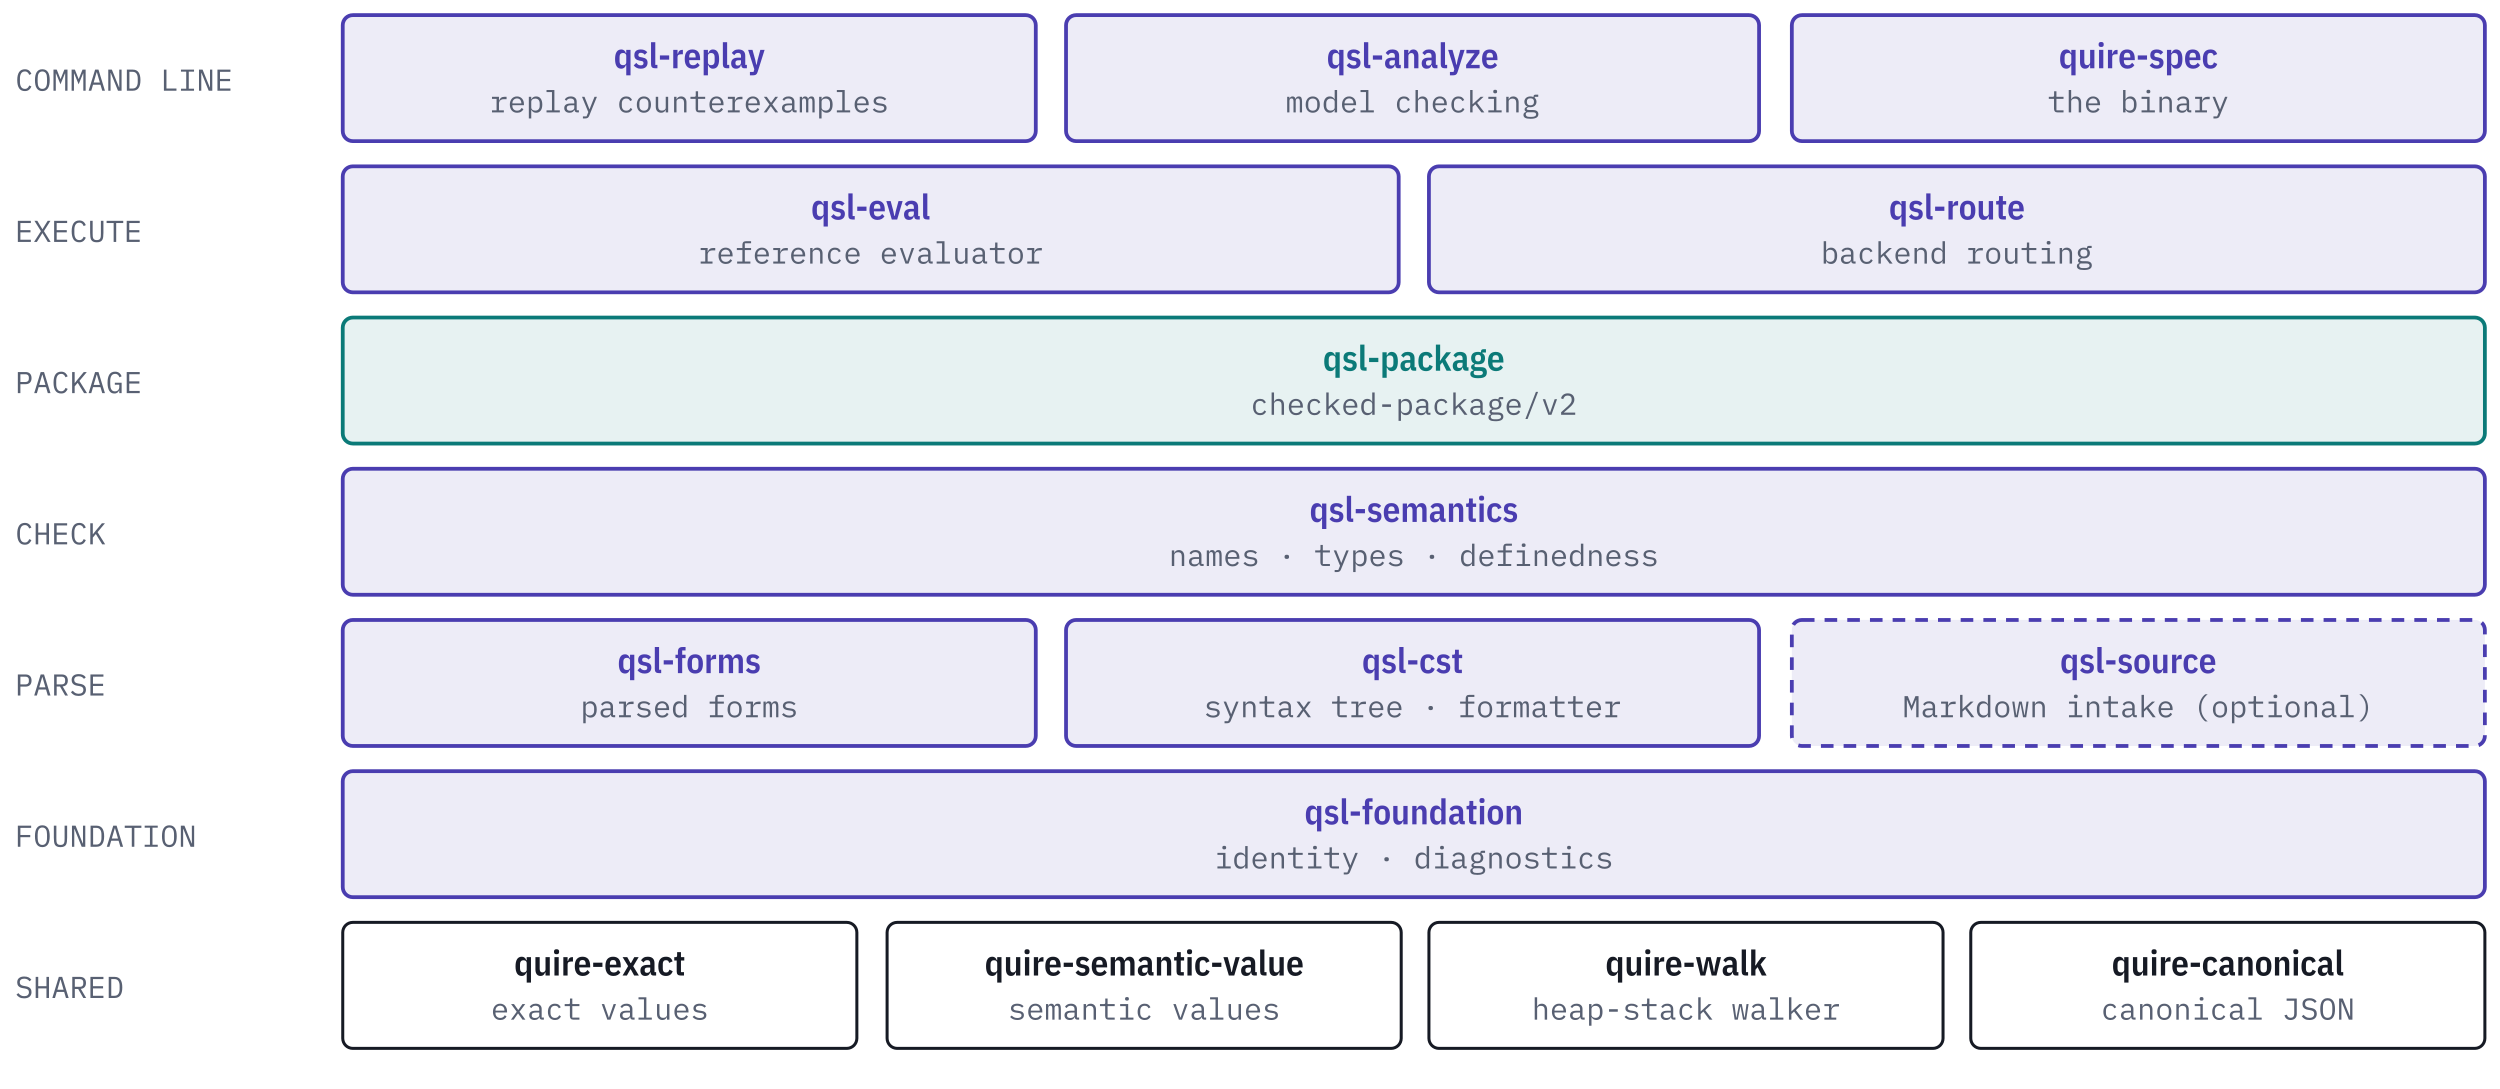
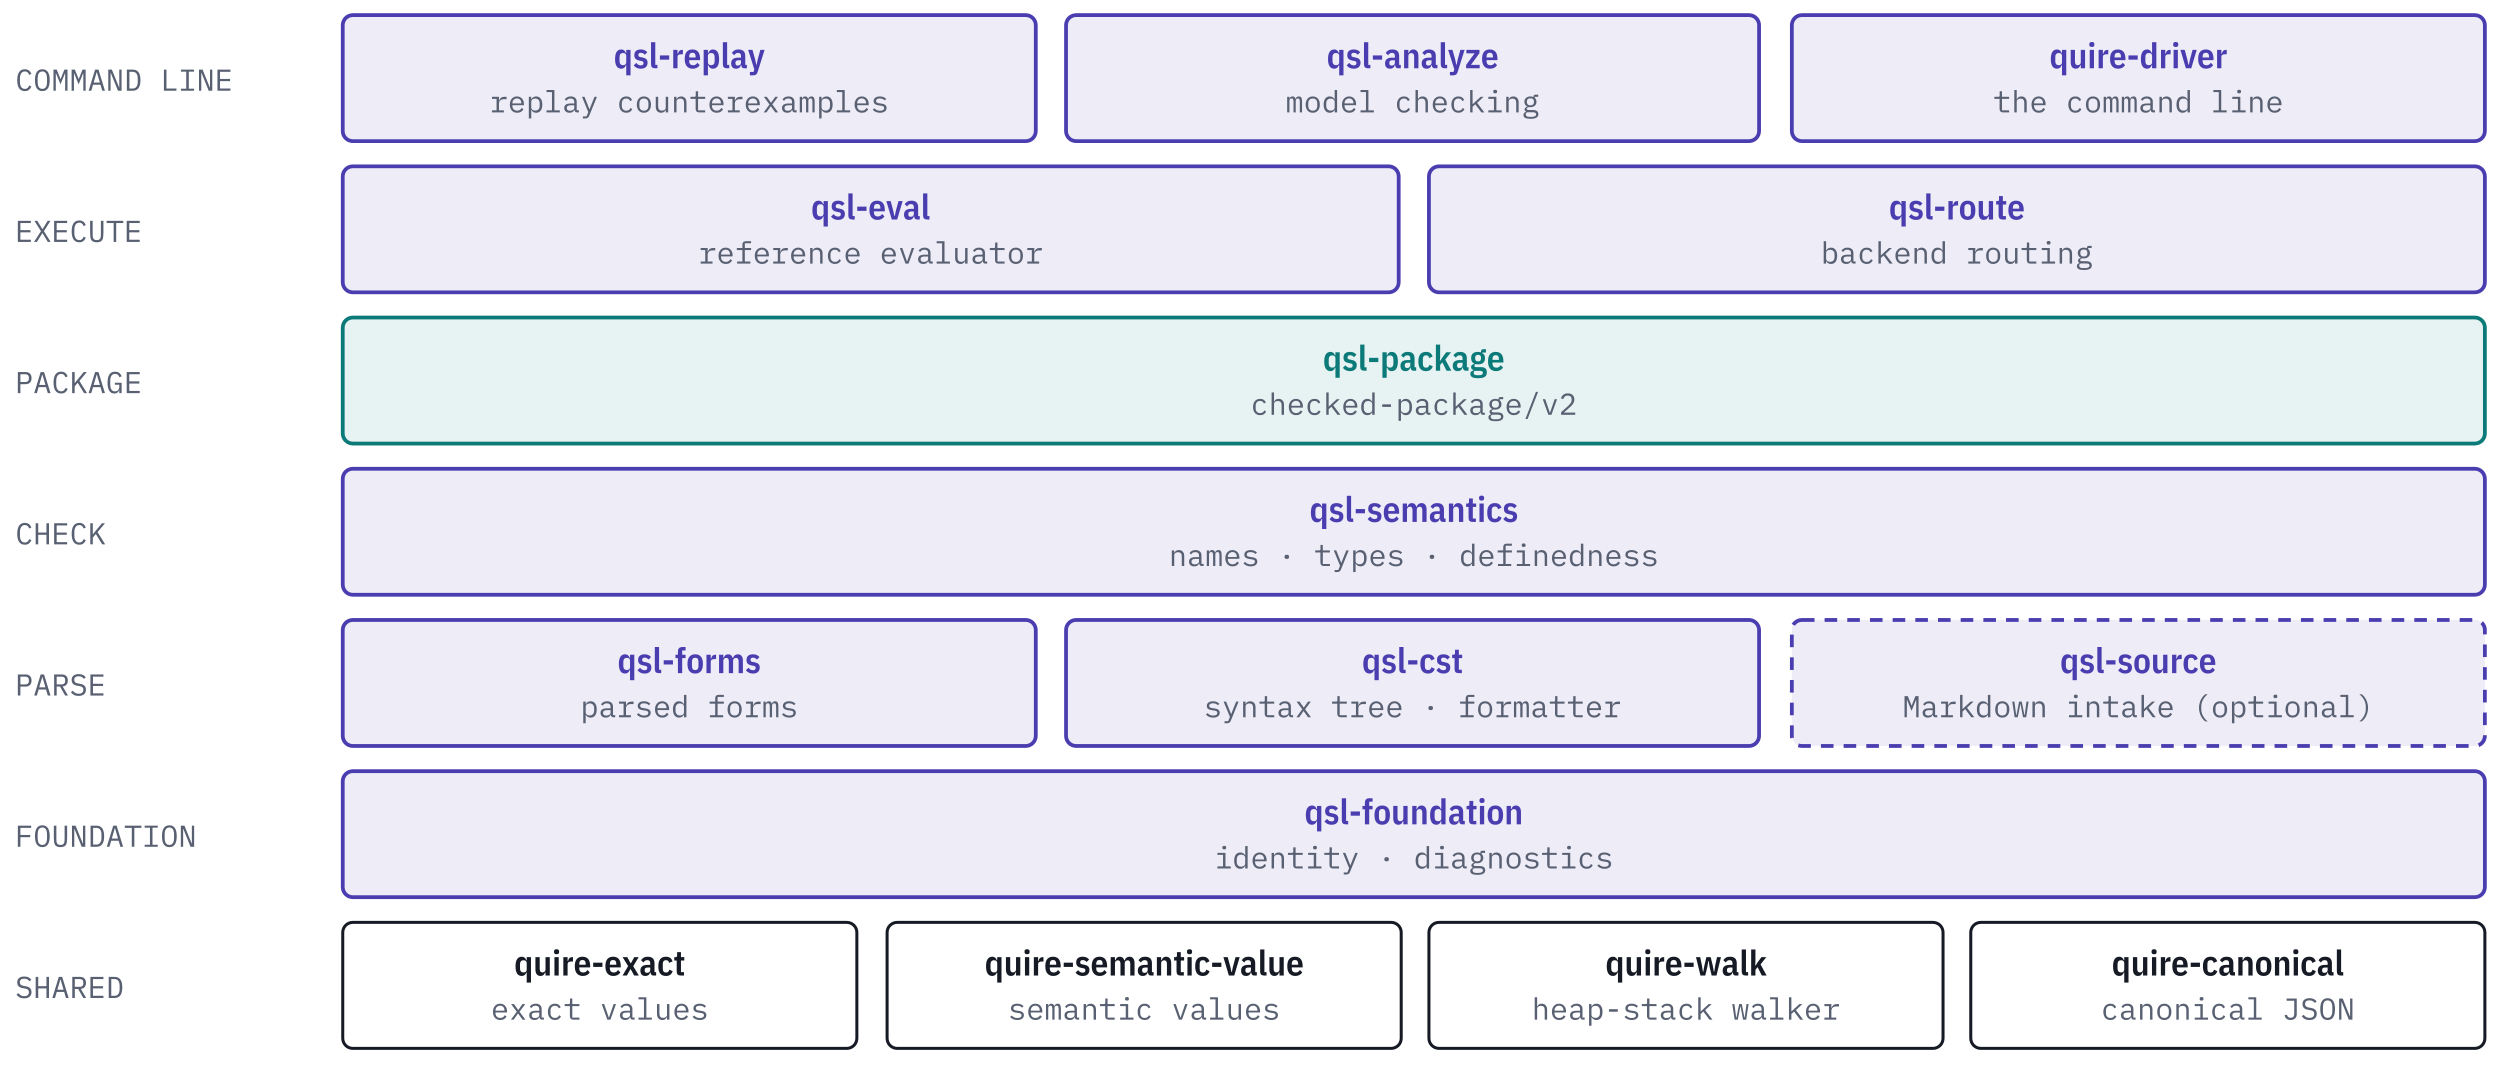
- <svg xmlns="http://www.w3.org/2000/svg" width="992" height="432" viewBox="-6 -6 992 432" role="img" aria-label="The QSL workspace in layers, bottom to top: the shared no_std libraries quire-exact, quire-semantic-value, quire-walk and quire-canonical; qsl-foundation; qsl-cst; qsl-forms; qsl-semantics; qsl-package; then qsl-eval and qsl-route; and at the top qsl-replay, qsl-analyze and the quire-spec command line.">
+ <svg xmlns="http://www.w3.org/2000/svg" width="992" height="432" viewBox="-6 -6 992 432" role="img" aria-label="The QSL workspace in layers, bottom to top: the shared no_std libraries quire-exact, quire-semantic-value, quire-walk and quire-canonical; qsl-foundation; qsl-cst; qsl-forms; qsl-semantics; qsl-package; then qsl-eval and qsl-route; and at the top qsl-replay, qsl-analyze and the quire-driver command line.">
  <defs>
    <path id="mono_A" d="M481 0 422 199H177L118 0H31L245 698H356L570 0ZM304 609H295L197 272H402Z" />
    <path id="mono_C" d="M323 -12Q195 -12 132 81Q70 174 70 349Q70 524 132 617Q195 710 323 710Q371 710 406 697Q441 684 466 662Q491 640 508 612Q525 585 538 557L466 524Q457 547 445 568Q433 588 416 604Q400 619 378 628Q355 637 323 637Q240 637 200 574Q159 511 159 406V292Q159 187 200 124Q240 61 323 61Q355 61 378 70Q400 79 416 94Q433 110 445 130Q457 151 466 174L538 141Q525 112 508 85Q491 58 466 36Q441 14 406 1Q371 -12 323 -12Z" />
    <path id="mono_D" d="M95 698H290Q418 698 481 610Q544 522 544 349Q544 176 481 88Q418 0 290 0H95ZM286 73Q370 73 412 131Q455 189 455 295V403Q455 509 412 567Q370 625 286 625H179V73Z" />
    <path id="mono_E" d="M90 0V698H520V625H174V390H508V317H174V73H520V0Z" />
    <path id="mono_F" d="M90 0V698H530V625H174V390H500V317H174V0Z" />
    <path id="mono_G" d="M444 93H439Q430 73 418 54Q406 35 388 20Q369 6 343 -3Q317 -12 281 -12Q167 -12 112 80Q56 172 56 344Q56 524 117 617Q178 710 305 710Q354 710 390 697Q426 684 452 662Q477 640 494 612Q511 585 522 557L450 524Q441 547 430 568Q418 588 402 604Q385 619 362 628Q339 637 308 637Q224 637 184 574Q145 511 145 406V298Q145 245 153 202Q161 158 180 126Q198 94 228 76Q257 59 300 59Q368 59 406 100Q444 141 444 206V278H297V345H522V0H444Z" />
    <path id="mono_H" d="M436 317H164V0H80V698H164V390H436V698H520V0H436Z" />
    <path id="mono_I" d="M84 0V67H258V631H84V698H516V631H342V67H516V0Z" />
    <path id="mono_J" d="M480 698V181Q480 137 465 101Q450 65 422 40Q395 15 357 2Q319 -12 274 -12Q194 -12 142 30Q90 71 74 146L154 163Q159 142 168 124Q176 105 190 92Q205 78 226 70Q247 62 276 62Q333 62 364 94Q396 127 396 196V625H144V698Z" />
    <path id="mono_K" d="M269 342 169 224V0H85V698H169V334H172L264 450L470 698H571L326 404L578 0H480Z" />
    <path id="mono_L" d="M120 0V698H204V73H535V0Z" />
    <path id="mono_M" d="M455 350V571H447L300 212L153 571H145V350V0H68V698H176L299 390H305L428 698H532V0H455Z" />
    <path id="mono_N" d="M163 588H156V0H80V698H199L437 110H444V698H520V0H401Z" />
    <path id="mono_O" d="M300 -12Q236 -12 190 12Q144 37 114 83Q84 129 70 196Q56 263 56 349Q56 434 70 502Q84 569 114 615Q144 661 190 686Q236 710 300 710Q364 710 410 686Q456 661 486 615Q516 569 530 502Q544 434 544 349Q544 263 530 196Q516 129 486 83Q456 37 410 12Q364 -12 300 -12ZM300 61Q342 61 371 78Q400 94 419 124Q438 154 446 196Q455 239 455 292V406Q455 458 446 501Q438 544 419 574Q400 604 371 620Q342 637 300 637Q258 637 229 620Q200 604 181 574Q162 544 154 501Q145 458 145 406V292Q145 239 154 196Q162 154 181 124Q200 94 229 78Q258 61 300 61Z" />
    <path id="mono_P" d="M90 0V698H344Q441 698 492 645Q543 592 543 497Q543 402 492 349Q441 296 344 296H174V0ZM174 369H342Q395 369 424 396Q454 422 454 471V523Q454 572 424 598Q395 625 342 625H174Z" />
    <path id="mono_R" d="M174 0H90V698H344Q441 698 492 645Q543 592 543 497Q543 412 499 361Q455 310 371 302L549 0H455L285 298H174ZM342 369Q395 369 424 396Q454 422 454 471V523Q454 572 424 598Q395 625 342 625H174V369Z" />
    <path id="mono_S" d="M298 -12Q204 -12 144 22Q84 57 45 111L106 161Q147 110 192 85Q238 60 301 60Q377 60 417 95Q457 130 457 193Q457 244 428 272Q399 301 327 313L249 326Q198 335 164 353Q129 371 108 396Q87 422 78 452Q69 483 69 516Q69 612 132 661Q195 710 302 710Q386 710 444 682Q501 654 536 603L477 552Q448 590 407 614Q366 638 301 638Q230 638 192 608Q154 578 154 518Q154 471 182 442Q211 412 285 399L360 386Q411 377 446 359Q481 341 502 316Q524 291 533 260Q542 229 542 195Q542 98 478 43Q415 -12 298 -12Z" />
    <path id="mono_T" d="M342 625V0H258V625H25V698H575V625Z" />
    <path id="mono_U" d="M164 698V279Q164 228 167 188Q170 148 183 120Q196 91 224 76Q251 61 300 61Q349 61 376 76Q404 91 417 120Q430 148 433 188Q436 228 436 279V698H520V299Q520 221 512 163Q505 105 482 66Q458 27 414 8Q371 -12 300 -12Q229 -12 186 8Q142 27 118 66Q95 105 88 163Q80 221 80 299V698Z" />
    <path id="mono_X" d="M575 0H480L397 139L305 291H301L206 139L118 0H26L254 356L39 698H134L215 563L302 422H306L392 563L476 698H568L352 357Z" />
    <path id="mono_a" d="M495 0Q448 0 428 24Q408 48 403 84H398Q381 39 344 14Q306 -12 243 -12Q162 -12 114 30Q66 72 66 145Q66 217 118 256Q171 295 288 295H398V346Q398 403 366 432Q334 460 275 460Q223 460 190 440Q157 419 137 384L83 424Q93 444 110 463Q127 482 152 496Q177 511 209 520Q241 528 280 528Q371 528 424 482Q478 436 478 354V70H550V0ZM257 55Q288 55 314 62Q339 70 358 82Q377 95 388 112Q398 130 398 150V235H288Q216 235 183 215Q150 195 150 157V136Q150 96 178 76Q207 55 257 55Z" />
    <path id="mono_b" d="M95 740H175V432H179Q229 528 338 528Q433 528 486 457Q540 386 540 258Q540 130 486 59Q433 -12 338 -12Q229 -12 179 84H175V0H95ZM307 59Q377 59 416 102Q454 144 454 214V302Q454 372 416 414Q377 457 307 457Q280 457 256 450Q232 443 214 430Q196 416 186 396Q175 377 175 351V165Q175 139 186 120Q196 100 214 86Q232 73 256 66Q280 59 307 59Z" />
    <path id="mono_c" d="M318 -12Q262 -12 218 8Q175 27 145 62Q115 97 100 147Q84 197 84 258Q84 319 100 369Q116 419 146 454Q176 490 219 509Q262 528 317 528Q392 528 439 495Q486 462 508 409L444 375Q430 415 398 437Q365 459 317 459Q282 459 254 448Q227 436 208 415Q189 394 180 365Q170 336 170 302V214Q170 180 180 151Q189 122 208 101Q227 80 255 68Q283 57 319 57Q371 57 405 81Q439 105 459 147L516 108Q493 56 444 22Q396 -12 318 -12Z" />
    <path id="mono_d" d="M425 84H421Q371 -12 262 -12Q167 -12 114 59Q60 130 60 258Q60 386 114 457Q167 528 262 528Q371 528 421 432H425V740H505V0H425ZM293 59Q320 59 344 66Q368 73 386 86Q404 100 414 120Q425 139 425 165V351Q425 377 414 396Q404 416 386 430Q368 443 344 450Q320 457 293 457Q223 457 184 414Q146 372 146 302V214Q146 144 184 102Q223 59 293 59Z" />
    <path id="mono_e" d="M309 -12Q253 -12 208 7Q164 26 132 62Q101 97 84 146Q67 196 67 257Q67 319 84 369Q102 419 133 454Q164 490 208 509Q251 528 304 528Q356 528 398 509Q441 490 471 456Q501 423 517 377Q533 331 533 276V238H151V214Q151 180 162 151Q173 122 194 101Q214 80 244 68Q273 57 309 57Q361 57 399 81Q437 105 457 147L516 107Q493 55 440 22Q386 -12 309 -12ZM304 462Q271 462 243 450Q215 438 194 417Q174 396 162 368Q151 339 151 305V298H447V309Q447 343 436 371Q426 399 408 420Q389 440 362 451Q336 462 304 462Z" />
    <path id="mono_f" d="M83 68H257V448H73V516H257V622Q257 674 284 707Q312 740 371 740H544V672H337V516H544V448H337V68H521V0H83Z" />
    <path id="mono_g" d="M561 -59Q561 -137 496 -174Q431 -212 301 -212Q176 -212 122 -179Q67 -146 67 -84Q67 -42 89 -19Q111 4 151 15V27Q129 38 117 55Q105 72 105 98Q105 138 132 158Q158 178 198 188V192Q150 213 124 254Q97 295 97 350Q97 389 111 422Q125 455 152 478Q178 502 215 515Q252 528 297 528Q355 528 399 507V516Q399 546 413 566Q427 586 461 586H556V516H440V481Q468 457 483 424Q498 391 498 350Q498 311 484 278Q469 245 443 222Q417 198 380 185Q342 172 297 172Q284 172 272 173Q260 174 248 176Q236 174 223 170Q210 165 199 158Q188 150 181 140Q174 130 174 117Q174 94 197 86Q220 79 257 79H371Q471 79 516 42Q561 4 561 -59ZM486 -63Q486 -32 461 -14Q436 5 374 5H195Q143 -16 143 -65Q143 -99 170 -124Q197 -148 260 -148H338Q408 -148 447 -126Q486 -105 486 -63ZM297 234Q357 234 386 262Q414 290 414 336V365Q414 411 386 438Q357 466 297 466Q237 466 209 438Q181 411 181 365V336Q181 290 209 262Q237 234 297 234Z" />
    <path id="mono_h" d="M98 740H178V432H182Q190 451 202 468Q214 486 232 499Q249 512 273 520Q297 528 329 528Q410 528 459 476Q508 425 508 331V0H428V317Q428 388 397 422Q366 457 306 457Q282 457 259 451Q236 445 218 433Q200 421 189 402Q178 383 178 358V0H98Z" />
    <path id="mono_hyphen" d="M155 262V346H445V262Z" />
    <path id="mono_i" d="M332 630Q297 630 283 644Q269 659 269 681V697Q269 719 283 734Q297 748 332 748Q367 748 381 734Q395 719 395 697V681Q395 659 381 644Q367 630 332 630ZM106 68H292V448H106V516H372V68H546V0H106Z" />
    <path id="mono_k" d="M105 740H185V273H189L279 358L451 516H549L335 314L574 0H475L274 268L185 187V0H105Z" />
    <path id="mono_l" d="M80 68H260V672H80V740H340V68H520V0H80Z" />
    <path id="mono_m" d="M54 0V516H128V456H132Q144 486 166 507Q188 528 231 528Q276 528 298 506Q320 483 325 447H328Q342 482 368 505Q394 528 440 528Q503 528 524 484Q546 440 546 358V0H472V345Q472 411 458 436Q445 462 409 462Q377 462 357 442Q337 421 337 379V0H263V345Q263 411 250 436Q236 462 201 462Q169 462 148 442Q128 421 128 379V0Z" />
    <path id="mono_n" d="M98 0V516H178V432H182Q190 451 202 468Q214 486 232 499Q249 512 273 520Q297 528 329 528Q410 528 459 476Q508 425 508 331V0H428V317Q428 388 397 422Q366 457 306 457Q282 457 259 451Q236 445 218 433Q200 421 189 402Q178 383 178 358V0Z" />
    <path id="mono_o" d="M300 -12Q246 -12 202 7Q159 26 128 62Q98 97 82 146Q66 196 66 258Q66 319 82 369Q98 419 128 454Q159 490 202 509Q246 528 300 528Q354 528 398 509Q441 490 472 454Q502 419 518 369Q534 319 534 258Q534 196 518 146Q502 97 472 62Q441 26 398 7Q354 -12 300 -12ZM300 57Q367 57 408 97Q449 137 449 221V295Q449 379 408 419Q367 459 300 459Q233 459 192 419Q151 379 151 295V221Q151 137 192 97Q233 57 300 57Z" />
    <path id="mono_p" d="M95 516H175V432H179Q229 528 338 528Q433 528 486 457Q540 386 540 258Q540 130 486 59Q433 -12 338 -12Q229 -12 179 84H175V-200H95ZM307 59Q377 59 416 102Q454 144 454 214V302Q454 372 416 414Q377 457 307 457Q280 457 256 450Q232 443 214 430Q196 416 186 396Q175 377 175 351V165Q175 139 186 120Q196 100 214 86Q232 73 256 66Q280 59 307 59Z" />
    <path id="mono_parenleft" d="M205 311Q205 384 222 452Q238 519 266 577Q295 635 333 682Q371 728 413 760H494Q450 727 412 684Q373 640 344 588Q314 537 297 478Q280 418 280 354V268Q280 204 297 144Q314 85 344 34Q373 -18 412 -62Q450 -105 494 -138H413Q371 -107 333 -60Q295 -13 266 45Q238 103 222 170Q205 238 205 311Z" />
    <path id="mono_parenright" d="M395 311Q395 238 378 170Q362 103 334 45Q305 -13 267 -60Q229 -107 187 -138H106Q149 -105 188 -62Q227 -18 256 34Q286 85 303 144Q320 204 320 268V354Q320 418 303 478Q286 537 256 588Q227 640 188 684Q149 727 106 760H187Q229 728 267 682Q305 635 334 577Q362 519 378 452Q395 384 395 311Z" />
    <path id="mono_periodcentered" d="M300 235Q259 235 242 252Q226 269 226 295V313Q226 339 242 356Q259 373 300 373Q341 373 358 356Q374 339 374 313V295Q374 269 358 252Q341 235 300 235Z" />
    <path id="mono_r" d="M77 68H228V448H77V516H308V386H313Q329 447 374 482Q418 516 487 516H559V436H462Q393 436 350 396Q308 356 308 291V68H469V0H77Z" />
    <path id="mono_s" d="M306 -12Q225 -12 166 16Q108 43 67 89L121 136Q158 97 202 76Q246 55 308 55Q368 55 406 76Q445 98 445 144Q445 164 438 178Q430 191 417 199Q404 207 388 212Q372 216 354 219L273 231Q246 235 214 242Q183 249 157 264Q131 280 114 306Q96 332 96 374Q96 413 112 442Q127 470 155 490Q183 509 221 518Q259 528 304 528Q374 528 426 506Q477 484 514 445L462 396Q453 407 440 418Q426 430 406 440Q387 449 361 455Q335 461 301 461Q240 461 208 440Q175 419 175 379Q175 359 182 346Q190 332 203 324Q216 316 232 312Q249 307 266 304L347 292Q375 288 406 281Q437 274 463 258Q489 243 506 217Q524 191 524 149Q524 72 464 30Q405 -12 306 -12Z" />
    <path id="mono_slash" d="M90 -138 438 760H510L162 -138Z" />
    <path id="mono_t" d="M325 0Q266 0 238 33Q211 66 211 118V448H39V516H167Q193 516 204 526Q214 537 214 563V698H291V516H526V448H291V68H526V0Z" />
    <path id="mono_two" d="M537 0H71V86L304 296Q355 342 388 390Q421 439 421 493V505Q421 568 388 602Q355 637 290 637Q226 637 192 604Q157 572 140 518L65 546Q75 577 92 606Q110 636 137 659Q164 682 202 696Q241 710 292 710Q344 710 384 695Q425 680 452 653Q480 626 494 589Q509 552 509 508Q509 468 498 433Q486 398 466 366Q445 334 416 304Q388 273 353 243L158 73H537Z" />
    <path id="mono_u" d="M422 84H418Q410 65 398 48Q386 30 368 17Q351 4 327 -4Q303 -12 271 -12Q190 -12 141 40Q92 91 92 185V516H172V199Q172 128 203 94Q234 59 294 59Q318 59 341 65Q364 71 382 83Q400 95 411 114Q422 132 422 158V516H502V0H422Z" />
    <path id="mono_v" d="M249 0 64 516H145L219 300L299 67H303L383 300L457 516H536L351 0Z" />
    <path id="mono_w" d="M30 516H101L160 70H169L257 516H345L433 70H442L501 516H570L491 0H387L305 432H297L213 0H109Z" />
    <path id="mono_x" d="M61 0 253 262 66 516H162L240 407L302 321H306L366 407L443 516H535L346 263L540 0H444L357 121L298 203H294L237 121L153 0Z" />
    <path id="mono_y" d="M467 516H547L291 -113Q282 -135 271 -152Q260 -168 245 -178Q230 -189 209 -194Q188 -200 159 -200H83V-132H203L261 10L53 516H135L222 300L299 104H303L380 300Z" />
    <path id="title_a" d="M406 0Q325 0 321 89H309Q299 41 264 14Q229 -12 177 -12Q105 -12 69 28Q33 68 33 140Q33 222 84 262Q135 302 231 302H312V347Q312 393 292 415Q273 437 228 437Q191 437 166 420Q141 402 122 370L51 434Q80 479 124 506Q169 534 238 534Q433 534 433 350V97H479V0ZM223 77Q260 77 286 98Q312 120 312 158V227H239Q155 227 155 162V140Q155 107 173 92Q191 77 223 77Z" />
    <path id="title_c" d="M251 -12Q145 -12 90 54Q34 120 34 261Q34 402 90 468Q145 534 251 534Q328 534 374 499Q419 464 439 403L340 359Q332 397 312 416Q291 436 251 436Q161 436 161 328V194Q161 86 251 86Q293 86 315 106Q337 126 348 168L442 123Q396 -12 251 -12Z" />
    <path id="title_d" d="M357 86H343Q332 42 298 15Q265 -12 220 -12Q128 -12 84 58Q40 127 40 261Q40 395 84 464Q128 534 220 534Q265 534 298 507Q332 480 343 436H357V740H478V0H357ZM266 88Q307 88 332 108Q357 129 357 166V356Q357 393 332 414Q307 434 266 434Q219 434 193 405Q167 376 167 323V199Q167 146 193 117Q219 88 266 88Z" />
    <path id="title_e" d="M263 -12Q212 -12 170 4Q127 21 97 54Q67 88 50 140Q34 191 34 261Q34 402 90 468Q147 534 252 534Q357 534 414 468Q470 402 470 261V232H161V198Q161 146 190 116Q219 86 270 86Q313 86 342 104Q372 123 393 158L459 89Q430 43 381 16Q332 -12 263 -12ZM252 441Q161 441 161 333V307H343V333Q343 441 252 441Z" />
    <path id="title_f" d="M91 425H22V522H91V603Q91 674 122 707Q154 740 220 740H308V643H212V522H308V425H212V0H91Z" />
    <path id="title_g" d="M493 -46Q493 -87 480 -118Q468 -149 439 -170Q410 -191 362 -202Q314 -212 244 -212Q182 -212 140 -204Q98 -195 72 -179Q46 -163 35 -140Q24 -117 24 -88Q24 -48 46 -25Q68 -2 109 4V23Q77 31 62 53Q46 75 46 107Q46 139 68 160Q90 182 132 190V203Q47 245 47 357Q47 442 95 488Q143 534 244 534Q289 534 326 520V539Q326 610 394 610H467V516H366V496Q403 478 422 442Q441 407 441 357Q441 272 394 226Q346 181 244 181Q203 181 168 189Q154 183 147 170Q140 157 140 141Q140 121 153 111Q166 101 196 101H329Q418 101 456 63Q493 25 493 -46ZM380 -60Q380 -33 362 -19Q344 -5 302 -5H141Q119 -24 119 -61Q119 -93 140 -110Q162 -127 216 -127H275Q332 -127 356 -110Q380 -94 380 -60ZM244 264Q327 264 327 346V369Q327 451 244 451Q161 451 161 369V346Q161 264 244 264Z" />
    <path id="title_hyphen" d="M50 245V365H312V245Z" />
    <path id="title_i" d="M126 604Q88 604 71 620Q54 637 54 665V685Q54 713 71 730Q88 746 126 746Q164 746 181 730Q198 713 198 685V665Q198 637 181 620Q164 604 126 604ZM66 522H187V0H66Z" />
    <path id="title_k" d="M66 740H187V395L179 287H193L254 383L358 522H495L332 317L504 0H368L248 239L187 163V0H66Z" />
    <path id="title_l" d="M184 0Q121 0 94 28Q66 56 66 116V740H187V97H247V0Z" />
    <path id="title_m" d="M66 0V522H187V435H201Q232 534 324 534Q422 534 451 431H463Q480 484 516 509Q551 534 602 534Q668 534 705 486Q742 439 742 351V0H621V330Q621 432 548 432Q513 432 488 410Q464 389 464 350V0H343V330Q343 384 325 408Q307 432 271 432Q236 432 212 410Q187 389 187 350V0Z" />
    <path id="title_n" d="M66 0V522H187V435H201Q232 534 326 534Q396 534 434 486Q472 439 472 351V0H351V330Q351 432 275 432Q238 432 212 410Q187 389 187 350V0Z" />
    <path id="title_o" d="M253 -12Q149 -12 92 54Q34 120 34 261Q34 402 92 468Q149 534 253 534Q357 534 414 468Q472 402 472 261Q472 120 414 54Q357 -12 253 -12ZM253 86Q345 86 345 194V328Q345 436 253 436Q161 436 161 328V194Q161 86 253 86Z" />
    <path id="title_p" d="M66 522H187V436H201Q212 480 246 507Q279 534 324 534Q416 534 460 464Q504 395 504 261Q504 127 460 58Q416 -12 324 -12Q279 -12 246 15Q212 42 201 86H187V-200H66ZM278 88Q325 88 351 117Q377 146 377 199V323Q377 376 351 405Q325 434 278 434Q237 434 212 414Q187 393 187 356V166Q187 129 212 108Q237 88 278 88Z" />
    <path id="title_q" d="M357 86H343Q332 42 298 15Q265 -12 220 -12Q128 -12 84 58Q40 127 40 261Q40 395 84 464Q128 534 220 534Q265 534 298 507Q332 480 343 436H357V522H478V-200H357ZM266 88Q307 88 332 108Q357 129 357 166V356Q357 393 332 414Q307 434 266 434Q219 434 193 405Q167 376 167 323V199Q167 146 193 117Q219 88 266 88Z" />
    <path id="title_r" d="M66 0V522H187V415H201Q210 467 238 494Q267 522 313 522H339V398H299Q242 398 214 380Q187 362 187 317V0Z" />
    <path id="title_s" d="M224 -12Q159 -12 110 12Q61 35 24 82L98 154Q123 119 154 101Q185 83 226 83Q302 83 302 147Q302 172 290 186Q277 201 247 206L198 215Q116 230 79 266Q42 302 42 371Q42 453 90 494Q138 534 226 534Q287 534 332 514Q376 494 409 455L338 384Q318 409 290 424Q261 439 226 439Q156 439 156 376Q156 350 170 336Q184 323 214 318L264 309Q346 294 382 258Q417 223 417 159Q417 78 367 33Q317 -12 224 -12Z" />
    <path id="title_t" d="M210 0Q147 0 119 28Q91 56 91 117V425H22V522H58Q84 522 94 534Q103 546 103 572V664H212V522H306V425H212V97H298V0Z" />
    <path id="title_u" d="M346 88H332Q302 -12 205 -12Q135 -12 98 36Q60 83 60 172V522H181V192Q181 89 257 89Q294 89 320 111Q346 133 346 172V522H467V0H346Z" />
    <path id="title_v" d="M162 0 8 522H130L205 244L234 103H248L277 244L352 522H469L315 0Z" />
    <path id="title_w" d="M16 522H135L186 278L211 110H223L253 278L311 522H433L492 278L522 110H534L559 278L612 522H724L597 0H461L400 254L377 409H364L340 254L279 0H143Z" />
    <path id="title_x" d="M15 0 173 267 17 522H149L242 354H255L348 522H472L318 264L478 0H345L249 176H236L138 0Z" />
    <path id="title_y" d="M353 522H474L275 -109Q258 -162 227 -181Q196 -200 140 -200H58V-103H161L182 -29L8 522H131L209 240L237 103H249L277 241Z" />
    <path id="title_z" d="M34 0V95L275 425H42V522H412V428L170 97H418V0Z" />
  </defs>
  <g fill="#586072" transform="translate(0,30) scale(0.012,-0.012)">
    <use href="#mono_C" x="0" />
    <use href="#mono_O" x="600" />
    <use href="#mono_M" x="1200" />
    <use href="#mono_M" x="1800" />
    <use href="#mono_A" x="2400" />
    <use href="#mono_N" x="3000" />
    <use href="#mono_D" x="3600" />
    <use href="#mono_L" x="4800" />
    <use href="#mono_I" x="5400" />
    <use href="#mono_N" x="6000" />
    <use href="#mono_E" x="6600" />
  </g>
  <rect x="130" y="0" width="275" height="50" rx="4" stroke="#4a3db0" stroke-width="1.5" fill="#4a3db0" fill-opacity="0.1" />
  <g fill="#4a3db0" transform="translate(237.5,21.1) scale(0.014,-0.014)">
    <use href="#title_q" x="0" />
    <use href="#title_s" x="544" />
    <use href="#title_l" x="993" />
    <use href="#title_hyphen" x="1261" />
    <use href="#title_r" x="1623" />
    <use href="#title_e" x="1980" />
    <use href="#title_p" x="2485" />
    <use href="#title_l" x="3029" />
    <use href="#title_a" x="3297" />
    <use href="#title_y" x="3804" />
  </g>
  <g fill="#586072" transform="translate(188.3,38.6) scale(0.012,-0.012)">
    <use href="#mono_r" x="0" />
    <use href="#mono_e" x="600" />
    <use href="#mono_p" x="1200" />
    <use href="#mono_l" x="1800" />
    <use href="#mono_a" x="2400" />
    <use href="#mono_y" x="3000" />
    <use href="#mono_c" x="4200" />
    <use href="#mono_o" x="4800" />
    <use href="#mono_u" x="5400" />
    <use href="#mono_n" x="6000" />
    <use href="#mono_t" x="6600" />
    <use href="#mono_e" x="7200" />
    <use href="#mono_r" x="7800" />
    <use href="#mono_e" x="8400" />
    <use href="#mono_x" x="9000" />
    <use href="#mono_a" x="9600" />
    <use href="#mono_m" x="10200" />
    <use href="#mono_p" x="10800" />
    <use href="#mono_l" x="11400" />
    <use href="#mono_e" x="12000" />
    <use href="#mono_s" x="12600" />
  </g>
  <rect x="417" y="0" width="275" height="50" rx="4" stroke="#4a3db0" stroke-width="1.5" fill="#4a3db0" fill-opacity="0.1" />
  <g fill="#4a3db0" transform="translate(520.4,21.1) scale(0.014,-0.014)">
    <use href="#title_q" x="0" />
    <use href="#title_s" x="544" />
    <use href="#title_l" x="993" />
    <use href="#title_hyphen" x="1261" />
    <use href="#title_a" x="1623" />
    <use href="#title_n" x="2130" />
    <use href="#title_a" x="2662" />
    <use href="#title_l" x="3169" />
    <use href="#title_y" x="3437" />
    <use href="#title_z" x="3920" />
    <use href="#title_e" x="4372" />
  </g>
  <g fill="#586072" transform="translate(504.1,38.6) scale(0.012,-0.012)">
    <use href="#mono_m" x="0" />
    <use href="#mono_o" x="600" />
    <use href="#mono_d" x="1200" />
    <use href="#mono_e" x="1800" />
    <use href="#mono_l" x="2400" />
    <use href="#mono_c" x="3600" />
    <use href="#mono_h" x="4200" />
    <use href="#mono_e" x="4800" />
    <use href="#mono_c" x="5400" />
    <use href="#mono_k" x="6000" />
    <use href="#mono_i" x="6600" />
    <use href="#mono_n" x="7200" />
    <use href="#mono_g" x="7800" />
  </g>
  <rect x="705" y="0" width="275" height="50" rx="4" stroke="#4a3db0" stroke-width="1.5" fill="#4a3db0" fill-opacity="0.1" />
-   <g fill="#4a3db0" transform="translate(810.9,21.1) scale(0.014,-0.014)">
+   <g fill="#4a3db0" transform="translate(807.2,21.1) scale(0.014,-0.014)">
    <use href="#title_q" x="0" />
    <use href="#title_u" x="544" />
    <use href="#title_i" x="1077" />
    <use href="#title_r" x="1329" />
    <use href="#title_e" x="1686" />
    <use href="#title_hyphen" x="2191" />
-     <use href="#title_s" x="2553" />
-     <use href="#title_p" x="3002" />
-     <use href="#title_e" x="3546" />
-     <use href="#title_c" x="4051" />
-   </g>
-   <g fill="#586072" transform="translate(806.5,38.6) scale(0.012,-0.012)">
+     <use href="#title_d" x="2553" />
+     <use href="#title_r" x="3097" />
+     <use href="#title_i" x="3454" />
+     <use href="#title_v" x="3706" />
+     <use href="#title_e" x="4182" />
+     <use href="#title_r" x="4687" />
+   </g>
+   <g fill="#586072" transform="translate(784.9,38.6) scale(0.012,-0.012)">
    <use href="#mono_t" x="0" />
    <use href="#mono_h" x="600" />
    <use href="#mono_e" x="1200" />
-     <use href="#mono_b" x="2400" />
-     <use href="#mono_i" x="3000" />
-     <use href="#mono_n" x="3600" />
-     <use href="#mono_a" x="4200" />
-     <use href="#mono_r" x="4800" />
-     <use href="#mono_y" x="5400" />
+     <use href="#mono_c" x="2400" />
+     <use href="#mono_o" x="3000" />
+     <use href="#mono_m" x="3600" />
+     <use href="#mono_m" x="4200" />
+     <use href="#mono_a" x="4800" />
+     <use href="#mono_n" x="5400" />
+     <use href="#mono_d" x="6000" />
+     <use href="#mono_l" x="7200" />
+     <use href="#mono_i" x="7800" />
+     <use href="#mono_n" x="8400" />
+     <use href="#mono_e" x="9000" />
  </g>
  <g fill="#586072" transform="translate(0,90) scale(0.012,-0.012)">
    <use href="#mono_E" x="0" />
    <use href="#mono_X" x="600" />
    <use href="#mono_E" x="1200" />
    <use href="#mono_C" x="1800" />
    <use href="#mono_U" x="2400" />
    <use href="#mono_T" x="3000" />
    <use href="#mono_E" x="3600" />
  </g>
  <rect x="130" y="60" width="419" height="50" rx="4" stroke="#4a3db0" stroke-width="1.5" fill="#4a3db0" fill-opacity="0.1" />
  <g fill="#4a3db0" transform="translate(315.8,81.1) scale(0.014,-0.014)">
    <use href="#title_q" x="0" />
    <use href="#title_s" x="544" />
    <use href="#title_l" x="993" />
    <use href="#title_hyphen" x="1261" />
    <use href="#title_e" x="1623" />
    <use href="#title_v" x="2128" />
    <use href="#title_a" x="2604" />
    <use href="#title_l" x="3111" />
  </g>
  <g fill="#586072" transform="translate(271.1,98.6) scale(0.012,-0.012)">
    <use href="#mono_r" x="0" />
    <use href="#mono_e" x="600" />
    <use href="#mono_f" x="1200" />
    <use href="#mono_e" x="1800" />
    <use href="#mono_r" x="2400" />
    <use href="#mono_e" x="3000" />
    <use href="#mono_n" x="3600" />
    <use href="#mono_c" x="4200" />
    <use href="#mono_e" x="4800" />
    <use href="#mono_e" x="6000" />
    <use href="#mono_v" x="6600" />
    <use href="#mono_a" x="7200" />
    <use href="#mono_l" x="7800" />
    <use href="#mono_u" x="8400" />
    <use href="#mono_a" x="9000" />
    <use href="#mono_t" x="9600" />
    <use href="#mono_o" x="10200" />
    <use href="#mono_r" x="10800" />
  </g>
  <rect x="561" y="60" width="419" height="50" rx="4" stroke="#4a3db0" stroke-width="1.5" fill="#4a3db0" fill-opacity="0.1" />
  <g fill="#4a3db0" transform="translate(743.5,81.1) scale(0.014,-0.014)">
    <use href="#title_q" x="0" />
    <use href="#title_s" x="544" />
    <use href="#title_l" x="993" />
    <use href="#title_hyphen" x="1261" />
    <use href="#title_r" x="1623" />
    <use href="#title_o" x="1980" />
    <use href="#title_u" x="2486" />
    <use href="#title_t" x="3019" />
    <use href="#title_e" x="3353" />
  </g>
  <g fill="#586072" transform="translate(716.5,98.6) scale(0.012,-0.012)">
    <use href="#mono_b" x="0" />
    <use href="#mono_a" x="600" />
    <use href="#mono_c" x="1200" />
    <use href="#mono_k" x="1800" />
    <use href="#mono_e" x="2400" />
    <use href="#mono_n" x="3000" />
    <use href="#mono_d" x="3600" />
    <use href="#mono_r" x="4800" />
    <use href="#mono_o" x="5400" />
    <use href="#mono_u" x="6000" />
    <use href="#mono_t" x="6600" />
    <use href="#mono_i" x="7200" />
    <use href="#mono_n" x="7800" />
    <use href="#mono_g" x="8400" />
  </g>
  <g fill="#586072" transform="translate(0,150) scale(0.012,-0.012)">
    <use href="#mono_P" x="0" />
    <use href="#mono_A" x="600" />
    <use href="#mono_C" x="1200" />
    <use href="#mono_K" x="1800" />
    <use href="#mono_A" x="2400" />
    <use href="#mono_G" x="3000" />
    <use href="#mono_E" x="3600" />
  </g>
  <rect x="130" y="120" width="850" height="50" rx="4" stroke="#0b7a78" stroke-width="1.5" fill="#0b7a78" fill-opacity="0.1" />
  <g fill="#0b7a78" transform="translate(518.9,141.1) scale(0.014,-0.014)">
    <use href="#title_q" x="0" />
    <use href="#title_s" x="544" />
    <use href="#title_l" x="993" />
    <use href="#title_hyphen" x="1261" />
    <use href="#title_p" x="1623" />
    <use href="#title_a" x="2167" />
    <use href="#title_c" x="2674" />
    <use href="#title_k" x="3138" />
    <use href="#title_a" x="3649" />
    <use href="#title_g" x="4156" />
    <use href="#title_e" x="4648" />
  </g>
  <g fill="#586072" transform="translate(490.2,158.6) scale(0.012,-0.012)">
    <use href="#mono_c" x="0" />
    <use href="#mono_h" x="600" />
    <use href="#mono_e" x="1200" />
    <use href="#mono_c" x="1800" />
    <use href="#mono_k" x="2400" />
    <use href="#mono_e" x="3000" />
    <use href="#mono_d" x="3600" />
    <use href="#mono_hyphen" x="4200" />
    <use href="#mono_p" x="4800" />
    <use href="#mono_a" x="5400" />
    <use href="#mono_c" x="6000" />
    <use href="#mono_k" x="6600" />
    <use href="#mono_a" x="7200" />
    <use href="#mono_g" x="7800" />
    <use href="#mono_e" x="8400" />
    <use href="#mono_slash" x="9000" />
    <use href="#mono_v" x="9600" />
    <use href="#mono_two" x="10200" />
  </g>
  <g fill="#586072" transform="translate(0,210) scale(0.012,-0.012)">
    <use href="#mono_C" x="0" />
    <use href="#mono_H" x="600" />
    <use href="#mono_E" x="1200" />
    <use href="#mono_C" x="1800" />
    <use href="#mono_K" x="2400" />
  </g>
  <rect x="130" y="180" width="850" height="50" rx="4" stroke="#4a3db0" stroke-width="1.5" fill="#4a3db0" fill-opacity="0.1" />
  <g fill="#4a3db0" transform="translate(513.6,201.1) scale(0.014,-0.014)">
    <use href="#title_q" x="0" />
    <use href="#title_s" x="544" />
    <use href="#title_l" x="993" />
    <use href="#title_hyphen" x="1261" />
    <use href="#title_s" x="1623" />
    <use href="#title_e" x="2072" />
    <use href="#title_m" x="2577" />
    <use href="#title_a" x="3379" />
    <use href="#title_n" x="3886" />
    <use href="#title_t" x="4418" />
    <use href="#title_i" x="4752" />
    <use href="#title_c" x="5004" />
    <use href="#title_s" x="5468" />
  </g>
  <g fill="#586072" transform="translate(457.8,218.6) scale(0.012,-0.012)">
    <use href="#mono_n" x="0" />
    <use href="#mono_a" x="600" />
    <use href="#mono_m" x="1200" />
    <use href="#mono_e" x="1800" />
    <use href="#mono_s" x="2400" />
    <use href="#mono_periodcentered" x="3600" />
    <use href="#mono_t" x="4800" />
    <use href="#mono_y" x="5400" />
    <use href="#mono_p" x="6000" />
    <use href="#mono_e" x="6600" />
    <use href="#mono_s" x="7200" />
    <use href="#mono_periodcentered" x="8400" />
    <use href="#mono_d" x="9600" />
    <use href="#mono_e" x="10200" />
    <use href="#mono_f" x="10800" />
    <use href="#mono_i" x="11400" />
    <use href="#mono_n" x="12000" />
    <use href="#mono_e" x="12600" />
    <use href="#mono_d" x="13200" />
    <use href="#mono_n" x="13800" />
    <use href="#mono_e" x="14400" />
    <use href="#mono_s" x="15000" />
    <use href="#mono_s" x="15600" />
  </g>
  <g fill="#586072" transform="translate(0,270) scale(0.012,-0.012)">
    <use href="#mono_P" x="0" />
    <use href="#mono_A" x="600" />
    <use href="#mono_R" x="1200" />
    <use href="#mono_S" x="1800" />
    <use href="#mono_E" x="2400" />
  </g>
  <rect x="130" y="240" width="275" height="50" rx="4" stroke="#4a3db0" stroke-width="1.5" fill="#4a3db0" fill-opacity="0.1" />
  <g fill="#4a3db0" transform="translate(239,261.1) scale(0.014,-0.014)">
    <use href="#title_q" x="0" />
    <use href="#title_s" x="544" />
    <use href="#title_l" x="993" />
    <use href="#title_hyphen" x="1261" />
    <use href="#title_f" x="1623" />
    <use href="#title_o" x="1951" />
    <use href="#title_r" x="2457" />
    <use href="#title_m" x="2814" />
    <use href="#title_s" x="3616" />
  </g>
  <g fill="#586072" transform="translate(224.3,278.6) scale(0.012,-0.012)">
    <use href="#mono_p" x="0" />
    <use href="#mono_a" x="600" />
    <use href="#mono_r" x="1200" />
    <use href="#mono_s" x="1800" />
    <use href="#mono_e" x="2400" />
    <use href="#mono_d" x="3000" />
    <use href="#mono_f" x="4200" />
    <use href="#mono_o" x="4800" />
    <use href="#mono_r" x="5400" />
    <use href="#mono_m" x="6000" />
    <use href="#mono_s" x="6600" />
  </g>
  <rect x="417" y="240" width="275" height="50" rx="4" stroke="#4a3db0" stroke-width="1.5" fill="#4a3db0" fill-opacity="0.1" />
  <g fill="#4a3db0" transform="translate(534.4,261.1) scale(0.014,-0.014)">
    <use href="#title_q" x="0" />
    <use href="#title_s" x="544" />
    <use href="#title_l" x="993" />
    <use href="#title_hyphen" x="1261" />
    <use href="#title_c" x="1623" />
    <use href="#title_s" x="2087" />
    <use href="#title_t" x="2536" />
  </g>
  <g fill="#586072" transform="translate(471.7,278.6) scale(0.012,-0.012)">
    <use href="#mono_s" x="0" />
    <use href="#mono_y" x="600" />
    <use href="#mono_n" x="1200" />
    <use href="#mono_t" x="1800" />
    <use href="#mono_a" x="2400" />
    <use href="#mono_x" x="3000" />
    <use href="#mono_t" x="4200" />
    <use href="#mono_r" x="4800" />
    <use href="#mono_e" x="5400" />
    <use href="#mono_e" x="6000" />
    <use href="#mono_periodcentered" x="7200" />
    <use href="#mono_f" x="8400" />
    <use href="#mono_o" x="9000" />
    <use href="#mono_r" x="9600" />
    <use href="#mono_m" x="10200" />
    <use href="#mono_a" x="10800" />
    <use href="#mono_t" x="11400" />
    <use href="#mono_t" x="12000" />
    <use href="#mono_e" x="12600" />
    <use href="#mono_r" x="13200" />
  </g>
  <rect x="705" y="240" width="275" height="50" rx="4" stroke="#4a3db0" stroke-width="1.5" fill="#4a3db0" fill-opacity="0.1" stroke-dasharray="5 4" />
  <g fill="#4a3db0" transform="translate(811.4,261.1) scale(0.014,-0.014)">
    <use href="#title_q" x="0" />
    <use href="#title_s" x="544" />
    <use href="#title_l" x="993" />
    <use href="#title_hyphen" x="1261" />
    <use href="#title_s" x="1623" />
    <use href="#title_o" x="2072" />
    <use href="#title_u" x="2578" />
    <use href="#title_r" x="3111" />
    <use href="#title_c" x="3468" />
    <use href="#title_e" x="3932" />
  </g>
  <g fill="#586072" transform="translate(748.9,278.6) scale(0.012,-0.012)">
    <use href="#mono_M" x="0" />
    <use href="#mono_a" x="600" />
    <use href="#mono_r" x="1200" />
    <use href="#mono_k" x="1800" />
    <use href="#mono_d" x="2400" />
    <use href="#mono_o" x="3000" />
    <use href="#mono_w" x="3600" />
    <use href="#mono_n" x="4200" />
    <use href="#mono_i" x="5400" />
    <use href="#mono_n" x="6000" />
    <use href="#mono_t" x="6600" />
    <use href="#mono_a" x="7200" />
    <use href="#mono_k" x="7800" />
    <use href="#mono_e" x="8400" />
    <use href="#mono_parenleft" x="9600" />
    <use href="#mono_o" x="10200" />
    <use href="#mono_p" x="10800" />
    <use href="#mono_t" x="11400" />
    <use href="#mono_i" x="12000" />
    <use href="#mono_o" x="12600" />
    <use href="#mono_n" x="13200" />
    <use href="#mono_a" x="13800" />
    <use href="#mono_l" x="14400" />
    <use href="#mono_parenright" x="15000" />
  </g>
  <g fill="#586072" transform="translate(0,330) scale(0.012,-0.012)">
    <use href="#mono_F" x="0" />
    <use href="#mono_O" x="600" />
    <use href="#mono_U" x="1200" />
    <use href="#mono_N" x="1800" />
    <use href="#mono_D" x="2400" />
    <use href="#mono_A" x="3000" />
    <use href="#mono_T" x="3600" />
    <use href="#mono_I" x="4200" />
    <use href="#mono_O" x="4800" />
    <use href="#mono_N" x="5400" />
  </g>
  <rect x="130" y="300" width="850" height="50" rx="4" stroke="#4a3db0" stroke-width="1.5" fill="#4a3db0" fill-opacity="0.1" />
  <g fill="#4a3db0" transform="translate(511.6,321.1) scale(0.014,-0.014)">
    <use href="#title_q" x="0" />
    <use href="#title_s" x="544" />
    <use href="#title_l" x="993" />
    <use href="#title_hyphen" x="1261" />
    <use href="#title_f" x="1623" />
    <use href="#title_o" x="1951" />
    <use href="#title_u" x="2457" />
    <use href="#title_n" x="2990" />
    <use href="#title_d" x="3522" />
    <use href="#title_a" x="4066" />
    <use href="#title_t" x="4573" />
    <use href="#title_i" x="4907" />
    <use href="#title_o" x="5159" />
    <use href="#title_n" x="5665" />
  </g>
  <g fill="#586072" transform="translate(475.8,338.6) scale(0.012,-0.012)">
    <use href="#mono_i" x="0" />
    <use href="#mono_d" x="600" />
    <use href="#mono_e" x="1200" />
    <use href="#mono_n" x="1800" />
    <use href="#mono_t" x="2400" />
    <use href="#mono_i" x="3000" />
    <use href="#mono_t" x="3600" />
    <use href="#mono_y" x="4200" />
    <use href="#mono_periodcentered" x="5400" />
    <use href="#mono_d" x="6600" />
    <use href="#mono_i" x="7200" />
    <use href="#mono_a" x="7800" />
    <use href="#mono_g" x="8400" />
    <use href="#mono_n" x="9000" />
    <use href="#mono_o" x="9600" />
    <use href="#mono_s" x="10200" />
    <use href="#mono_t" x="10800" />
    <use href="#mono_i" x="11400" />
    <use href="#mono_c" x="12000" />
    <use href="#mono_s" x="12600" />
  </g>
  <g fill="#586072" transform="translate(0,390) scale(0.012,-0.012)">
    <use href="#mono_S" x="0" />
    <use href="#mono_H" x="600" />
    <use href="#mono_A" x="1200" />
    <use href="#mono_R" x="1800" />
    <use href="#mono_E" x="2400" />
    <use href="#mono_D" x="3000" />
  </g>
  <rect x="130" y="360" width="204" height="50" rx="4" stroke="#161a24" stroke-width="1.2" fill="none" />
  <g fill="#161a24" transform="translate(198,381.1) scale(0.014,-0.014)">
    <use href="#title_q" x="0" />
    <use href="#title_u" x="544" />
    <use href="#title_i" x="1077" />
    <use href="#title_r" x="1329" />
    <use href="#title_e" x="1686" />
    <use href="#title_hyphen" x="2191" />
    <use href="#title_e" x="2553" />
    <use href="#title_x" x="3058" />
    <use href="#title_a" x="3546" />
    <use href="#title_c" x="4053" />
    <use href="#title_t" x="4517" />
  </g>
  <g fill="#586072" transform="translate(188.8,398.6) scale(0.012,-0.012)">
    <use href="#mono_e" x="0" />
    <use href="#mono_x" x="600" />
    <use href="#mono_a" x="1200" />
    <use href="#mono_c" x="1800" />
    <use href="#mono_t" x="2400" />
    <use href="#mono_v" x="3600" />
    <use href="#mono_a" x="4200" />
    <use href="#mono_l" x="4800" />
    <use href="#mono_u" x="5400" />
    <use href="#mono_e" x="6000" />
    <use href="#mono_s" x="6600" />
  </g>
  <rect x="346" y="360" width="204" height="50" rx="4" stroke="#161a24" stroke-width="1.2" fill="none" />
  <g fill="#161a24" transform="translate(384.7,381.1) scale(0.014,-0.014)">
    <use href="#title_q" x="0" />
    <use href="#title_u" x="544" />
    <use href="#title_i" x="1077" />
    <use href="#title_r" x="1329" />
    <use href="#title_e" x="1686" />
    <use href="#title_hyphen" x="2191" />
    <use href="#title_s" x="2553" />
    <use href="#title_e" x="3002" />
    <use href="#title_m" x="3507" />
    <use href="#title_a" x="4309" />
    <use href="#title_n" x="4816" />
    <use href="#title_t" x="5348" />
    <use href="#title_i" x="5682" />
    <use href="#title_c" x="5934" />
    <use href="#title_hyphen" x="6398" />
    <use href="#title_v" x="6760" />
    <use href="#title_a" x="7236" />
    <use href="#title_l" x="7743" />
    <use href="#title_u" x="8011" />
    <use href="#title_e" x="8544" />
  </g>
  <g fill="#586072" transform="translate(394,398.6) scale(0.012,-0.012)">
    <use href="#mono_s" x="0" />
    <use href="#mono_e" x="600" />
    <use href="#mono_m" x="1200" />
    <use href="#mono_a" x="1800" />
    <use href="#mono_n" x="2400" />
    <use href="#mono_t" x="3000" />
    <use href="#mono_i" x="3600" />
    <use href="#mono_c" x="4200" />
    <use href="#mono_v" x="5400" />
    <use href="#mono_a" x="6000" />
    <use href="#mono_l" x="6600" />
    <use href="#mono_u" x="7200" />
    <use href="#mono_e" x="7800" />
    <use href="#mono_s" x="8400" />
  </g>
  <rect x="561" y="360" width="204" height="50" rx="4" stroke="#161a24" stroke-width="1.2" fill="none" />
  <g fill="#161a24" transform="translate(631,381.1) scale(0.014,-0.014)">
    <use href="#title_q" x="0" />
    <use href="#title_u" x="544" />
    <use href="#title_i" x="1077" />
    <use href="#title_r" x="1329" />
    <use href="#title_e" x="1686" />
    <use href="#title_hyphen" x="2191" />
    <use href="#title_w" x="2553" />
    <use href="#title_a" x="3292" />
    <use href="#title_l" x="3799" />
    <use href="#title_k" x="4067" />
  </g>
  <g fill="#586072" transform="translate(601.8,398.6) scale(0.012,-0.012)">
    <use href="#mono_h" x="0" />
    <use href="#mono_e" x="600" />
    <use href="#mono_a" x="1200" />
    <use href="#mono_p" x="1800" />
    <use href="#mono_hyphen" x="2400" />
    <use href="#mono_s" x="3000" />
    <use href="#mono_t" x="3600" />
    <use href="#mono_a" x="4200" />
    <use href="#mono_c" x="4800" />
    <use href="#mono_k" x="5400" />
    <use href="#mono_w" x="6600" />
    <use href="#mono_a" x="7200" />
    <use href="#mono_l" x="7800" />
    <use href="#mono_k" x="8400" />
    <use href="#mono_e" x="9000" />
    <use href="#mono_r" x="9600" />
  </g>
  <rect x="776" y="360" width="204" height="50" rx="4" stroke="#161a24" stroke-width="1.2" fill="none" />
  <g fill="#161a24" transform="translate(831.9,381.1) scale(0.014,-0.014)">
    <use href="#title_q" x="0" />
    <use href="#title_u" x="544" />
    <use href="#title_i" x="1077" />
    <use href="#title_r" x="1329" />
    <use href="#title_e" x="1686" />
    <use href="#title_hyphen" x="2191" />
    <use href="#title_c" x="2553" />
    <use href="#title_a" x="3017" />
    <use href="#title_n" x="3524" />
    <use href="#title_o" x="4056" />
    <use href="#title_n" x="4562" />
    <use href="#title_i" x="5094" />
    <use href="#title_c" x="5346" />
    <use href="#title_a" x="5810" />
    <use href="#title_l" x="6317" />
  </g>
  <g fill="#586072" transform="translate(827.6,398.6) scale(0.012,-0.012)">
    <use href="#mono_c" x="0" />
    <use href="#mono_a" x="600" />
    <use href="#mono_n" x="1200" />
    <use href="#mono_o" x="1800" />
    <use href="#mono_n" x="2400" />
    <use href="#mono_i" x="3000" />
    <use href="#mono_c" x="3600" />
    <use href="#mono_a" x="4200" />
    <use href="#mono_l" x="4800" />
    <use href="#mono_J" x="6000" />
    <use href="#mono_S" x="6600" />
    <use href="#mono_O" x="7200" />
    <use href="#mono_N" x="7800" />
  </g>
</svg>
